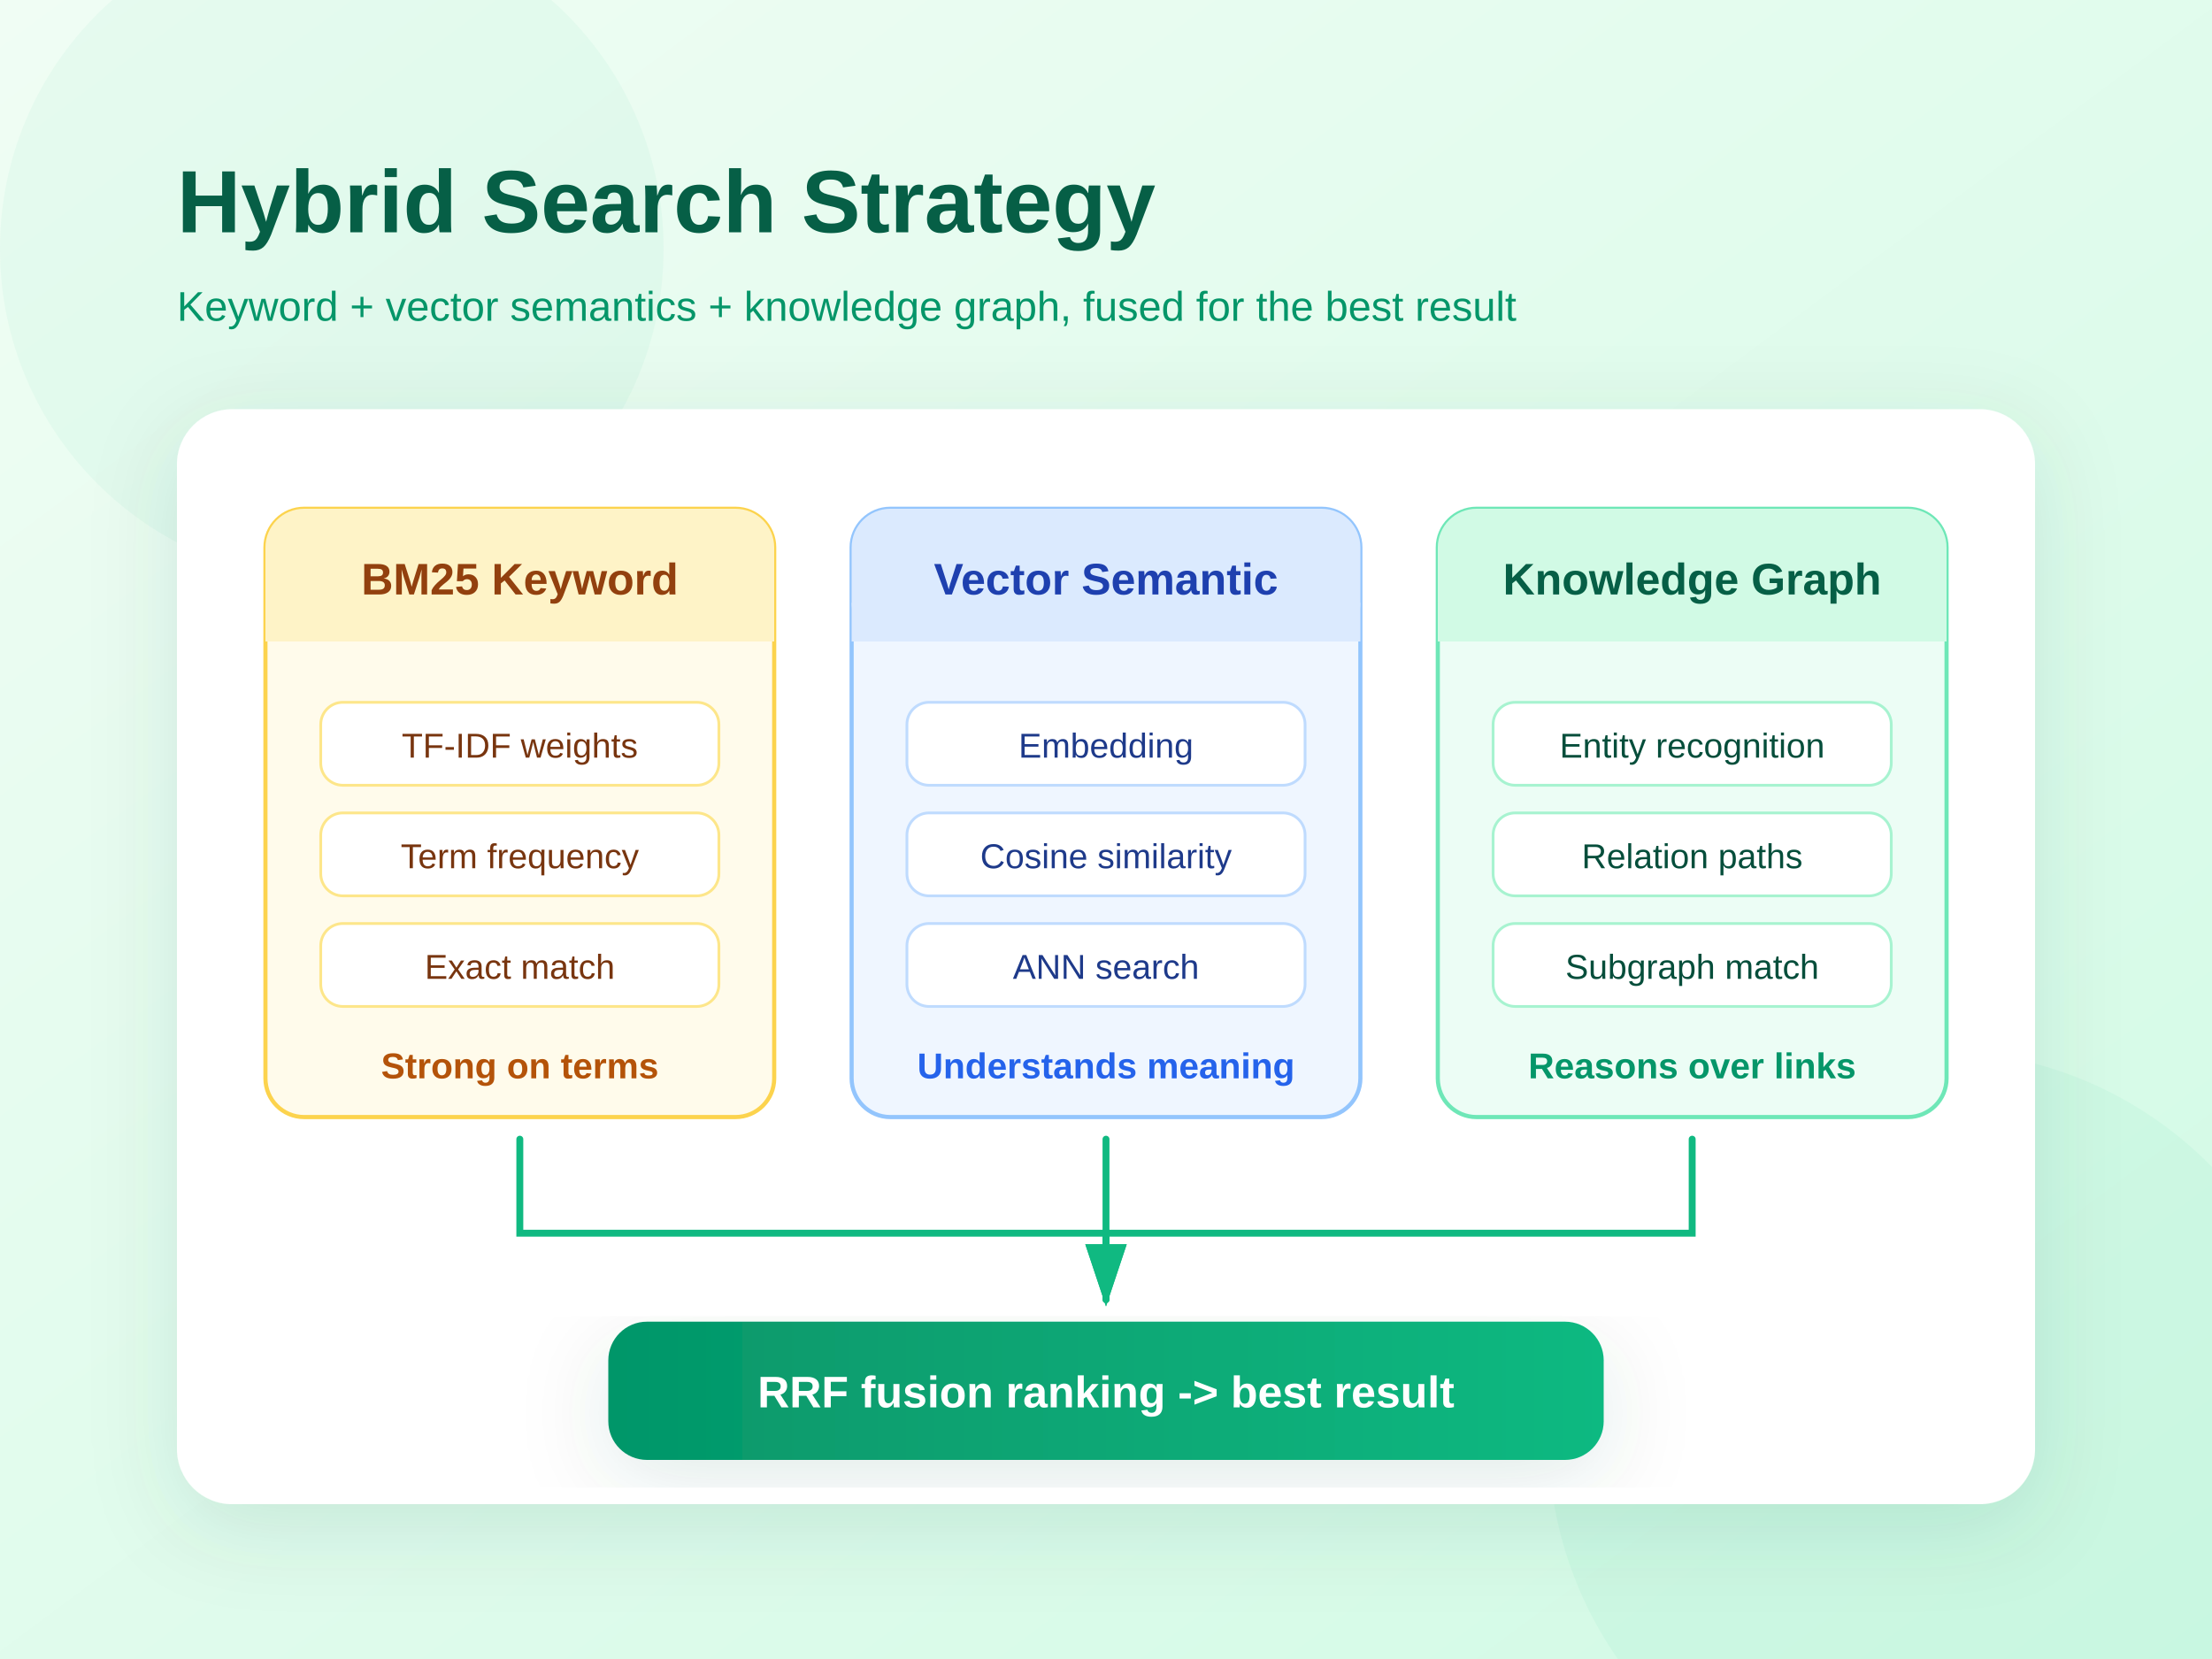
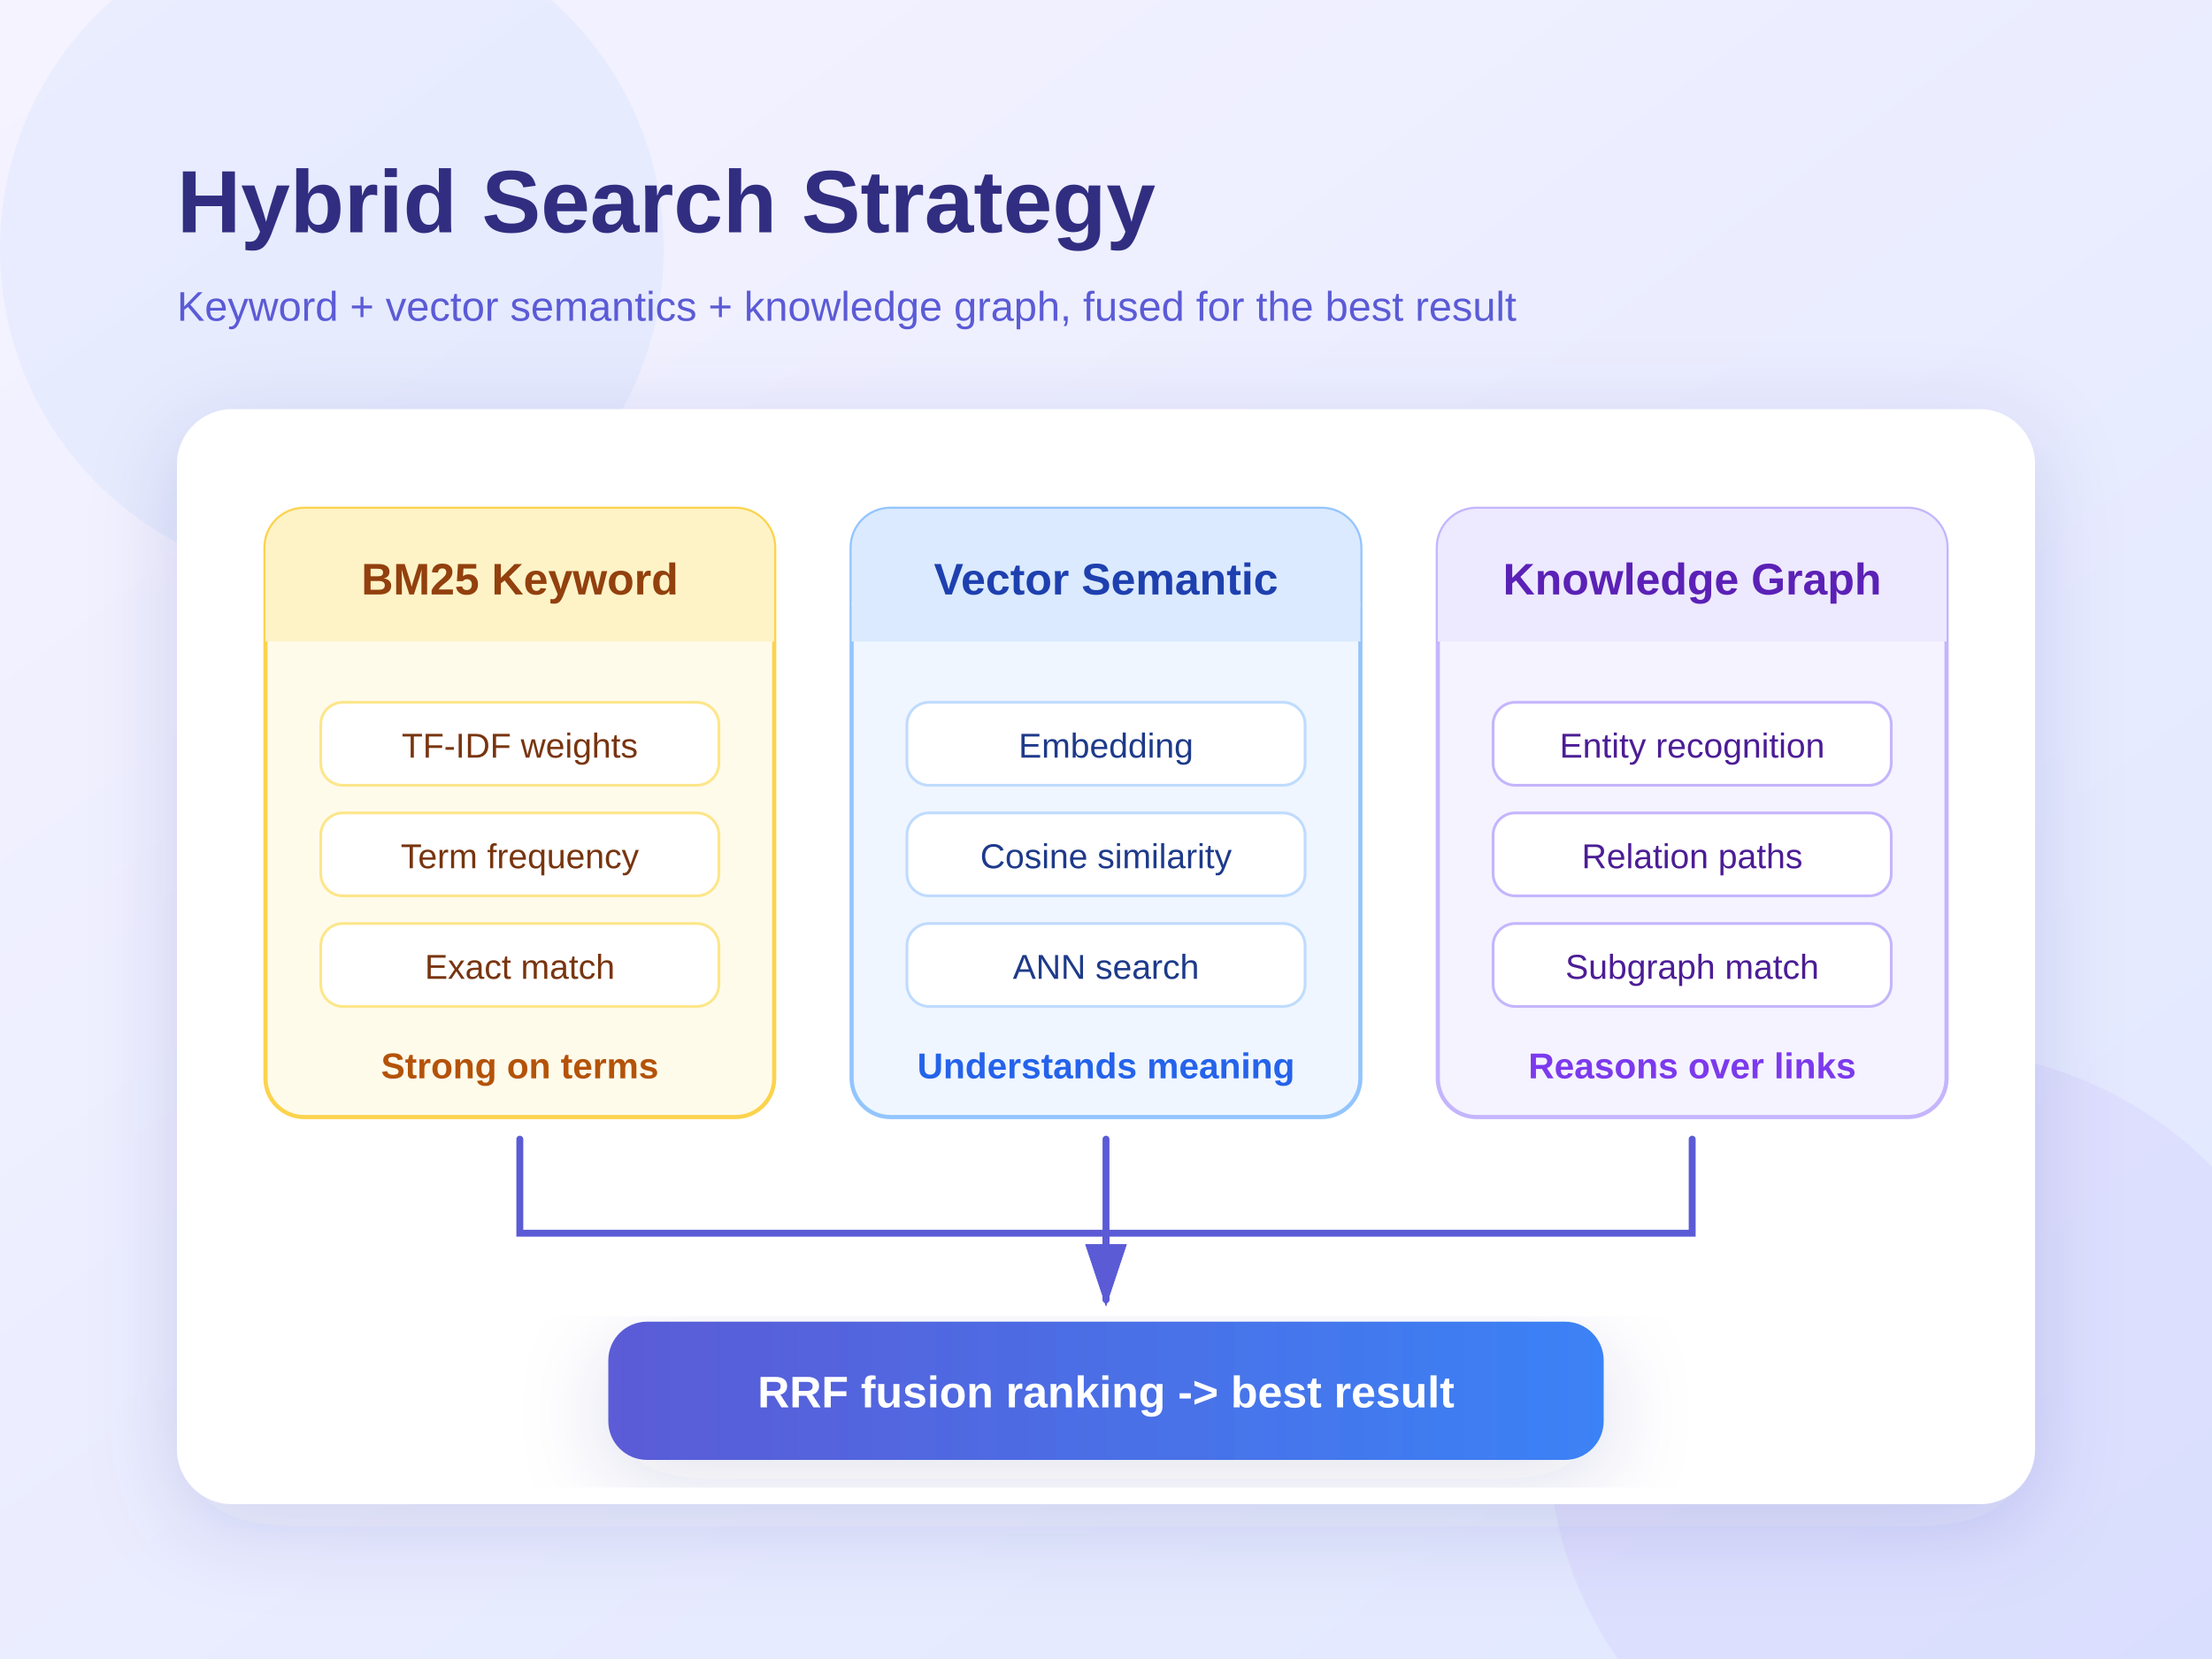
<svg xmlns="http://www.w3.org/2000/svg" viewBox="0 0 800 600">
  <defs>
    <linearGradient id="bg2" x1="0%" y1="0%" x2="100%" y2="100%">
-       <stop offset="0%" stop-color="#F0FDF4" />
-       <stop offset="100%" stop-color="#D1FAE5" />
+       <stop offset="0%" stop-color="#F5F3FF" />
+       <stop offset="100%" stop-color="#E0E7FF" />
    </linearGradient>
    <linearGradient id="brand2" x1="0%" y1="0%" x2="100%" y2="0%">
-       <stop offset="0%" stop-color="#059669" />
-       <stop offset="100%" stop-color="#10B981" />
+       <stop offset="0%" stop-color="#5B5BD6" />
+       <stop offset="100%" stop-color="#3B82F6" />
    </linearGradient>
    <filter id="soft2" x="-20%" y="-20%" width="140%" height="140%">
-       <feDropShadow dx="0" dy="8" stdDeviation="16" flood-color="#065F46" flood-opacity="0.12" />
+       <feDropShadow dx="0" dy="8" stdDeviation="16" flood-color="#312E81" flood-opacity="0.14" />
    </filter>
  </defs>
  <rect width="800" height="600" fill="url(#bg2)" />
-   <circle cx="120" cy="90" r="120" fill="#10B981" opacity="0.05" />
-   <circle cx="700" cy="520" r="140" fill="#34D399" opacity="0.06" />
-   <text x="64" y="84" font-family="Arial, sans-serif" font-size="32" font-weight="700" fill="#065F46">Hybrid Search Strategy</text>
-   <text x="64" y="116" font-family="Arial, sans-serif" font-size="15" fill="#059669">Keyword + vector semantics + knowledge graph, fused for the best result</text>
+   <circle cx="120" cy="90" r="120" fill="#3B82F6" opacity="0.06" />
+   <circle cx="700" cy="520" r="140" fill="#8B5CF6" opacity="0.07" />
+   <text x="64" y="84" font-family="Arial, sans-serif" font-size="32" font-weight="700" fill="#312E81">Hybrid Search Strategy</text>
+   <text x="64" y="116" font-family="Arial, sans-serif" font-size="15" fill="#5B5BD6">Keyword + vector semantics + knowledge graph, fused for the best result</text>
  <g filter="url(#soft2)">
    <rect x="64" y="148" width="672" height="396" rx="20" fill="#FFFFFF" />
  </g>
  <g transform="translate(96, 184)">
    <rect width="184" height="220" rx="14" fill="#FFFBEB" stroke="#FCD34D" stroke-width="1.5" />
    <rect width="184" height="48" rx="14" fill="#FEF3C7" />
    <rect y="34" width="184" height="14" fill="#FEF3C7" />
    <text x="92" y="31" font-family="Arial, sans-serif" font-size="16" font-weight="700" fill="#92400E" text-anchor="middle">BM25 Keyword</text>
    <g font-family="Arial, sans-serif" font-size="12.5" fill="#78350F">
      <rect x="20" y="70" width="144" height="30" rx="8" fill="#FFFFFF" stroke="#FDE68A" />
      <text x="92" y="90" text-anchor="middle">TF-IDF weights</text>
      <rect x="20" y="110" width="144" height="30" rx="8" fill="#FFFFFF" stroke="#FDE68A" />
      <text x="92" y="130" text-anchor="middle">Term frequency</text>
      <rect x="20" y="150" width="144" height="30" rx="8" fill="#FFFFFF" stroke="#FDE68A" />
      <text x="92" y="170" text-anchor="middle">Exact match</text>
    </g>
    <text x="92" y="206" font-family="Arial, sans-serif" font-size="13" font-weight="600" fill="#B45309" text-anchor="middle">Strong on terms</text>
  </g>
  <g transform="translate(308, 184)">
    <rect width="184" height="220" rx="14" fill="#EFF6FF" stroke="#93C5FD" stroke-width="1.5" />
    <rect width="184" height="48" rx="14" fill="#DBEAFE" />
    <rect y="34" width="184" height="14" fill="#DBEAFE" />
    <text x="92" y="31" font-family="Arial, sans-serif" font-size="16" font-weight="700" fill="#1E40AF" text-anchor="middle">Vector Semantic</text>
    <g font-family="Arial, sans-serif" font-size="12.5" fill="#1E3A8A">
      <rect x="20" y="70" width="144" height="30" rx="8" fill="#FFFFFF" stroke="#BFDBFE" />
      <text x="92" y="90" text-anchor="middle">Embedding</text>
      <rect x="20" y="110" width="144" height="30" rx="8" fill="#FFFFFF" stroke="#BFDBFE" />
      <text x="92" y="130" text-anchor="middle">Cosine similarity</text>
      <rect x="20" y="150" width="144" height="30" rx="8" fill="#FFFFFF" stroke="#BFDBFE" />
      <text x="92" y="170" text-anchor="middle">ANN search</text>
    </g>
    <text x="92" y="206" font-family="Arial, sans-serif" font-size="13" font-weight="600" fill="#2563EB" text-anchor="middle">Understands meaning</text>
  </g>
  <g transform="translate(520, 184)">
-     <rect width="184" height="220" rx="14" fill="#ECFDF5" stroke="#6EE7B7" stroke-width="1.5" />
-     <rect width="184" height="48" rx="14" fill="#D1FAE5" />
-     <rect y="34" width="184" height="14" fill="#D1FAE5" />
-     <text x="92" y="31" font-family="Arial, sans-serif" font-size="16" font-weight="700" fill="#065F46" text-anchor="middle">Knowledge Graph</text>
-     <g font-family="Arial, sans-serif" font-size="12.5" fill="#064E3B">
-       <rect x="20" y="70" width="144" height="30" rx="8" fill="#FFFFFF" stroke="#A7F3D0" />
+     <rect width="184" height="220" rx="14" fill="#F5F3FF" stroke="#C4B5FD" stroke-width="1.5" />
+     <rect width="184" height="48" rx="14" fill="#EDE9FE" />
+     <rect y="34" width="184" height="14" fill="#EDE9FE" />
+     <text x="92" y="31" font-family="Arial, sans-serif" font-size="16" font-weight="700" fill="#5B21B6" text-anchor="middle">Knowledge Graph</text>
+     <g font-family="Arial, sans-serif" font-size="12.5" fill="#4C1D95">
+       <rect x="20" y="70" width="144" height="30" rx="8" fill="#FFFFFF" stroke="#C4B5FD" />
      <text x="92" y="90" text-anchor="middle">Entity recognition</text>
-       <rect x="20" y="110" width="144" height="30" rx="8" fill="#FFFFFF" stroke="#A7F3D0" />
+       <rect x="20" y="110" width="144" height="30" rx="8" fill="#FFFFFF" stroke="#C4B5FD" />
      <text x="92" y="130" text-anchor="middle">Relation paths</text>
-       <rect x="20" y="150" width="144" height="30" rx="8" fill="#FFFFFF" stroke="#A7F3D0" />
+       <rect x="20" y="150" width="144" height="30" rx="8" fill="#FFFFFF" stroke="#C4B5FD" />
      <text x="92" y="170" text-anchor="middle">Subgraph match</text>
    </g>
-     <text x="92" y="206" font-family="Arial, sans-serif" font-size="13" font-weight="600" fill="#059669" text-anchor="middle">Reasons over links</text>
+     <text x="92" y="206" font-family="Arial, sans-serif" font-size="13" font-weight="600" fill="#7C3AED" text-anchor="middle">Reasons over links</text>
  </g>
-   <g stroke="#10B981" stroke-width="2.5" fill="none" stroke-linecap="round">
+   <g stroke="#5B5BD6" stroke-width="2.5" fill="none" stroke-linecap="round">
    <path d="M188 412 V446 H400 V470" marker-end="url(#arr2)" />
    <path d="M400 412 V470" marker-end="url(#arr2)" />
    <path d="M612 412 V446 H400" />
  </g>
  <g transform="translate(220, 478)">
    <rect width="360" height="50" rx="14" fill="url(#brand2)" filter="url(#soft2)" />
    <text x="180" y="31" font-family="Arial, sans-serif" font-size="16" font-weight="700" fill="#FFFFFF" text-anchor="middle">RRF fusion ranking -&gt; best result</text>
  </g>
  <defs>
    <marker id="arr2" markerWidth="9" markerHeight="9" refX="8" refY="3" orient="auto">
-       <polygon points="0 0, 9 3, 0 6" fill="#10B981" />
+       <polygon points="0 0, 9 3, 0 6" fill="#5B5BD6" />
    </marker>
  </defs>
</svg>
